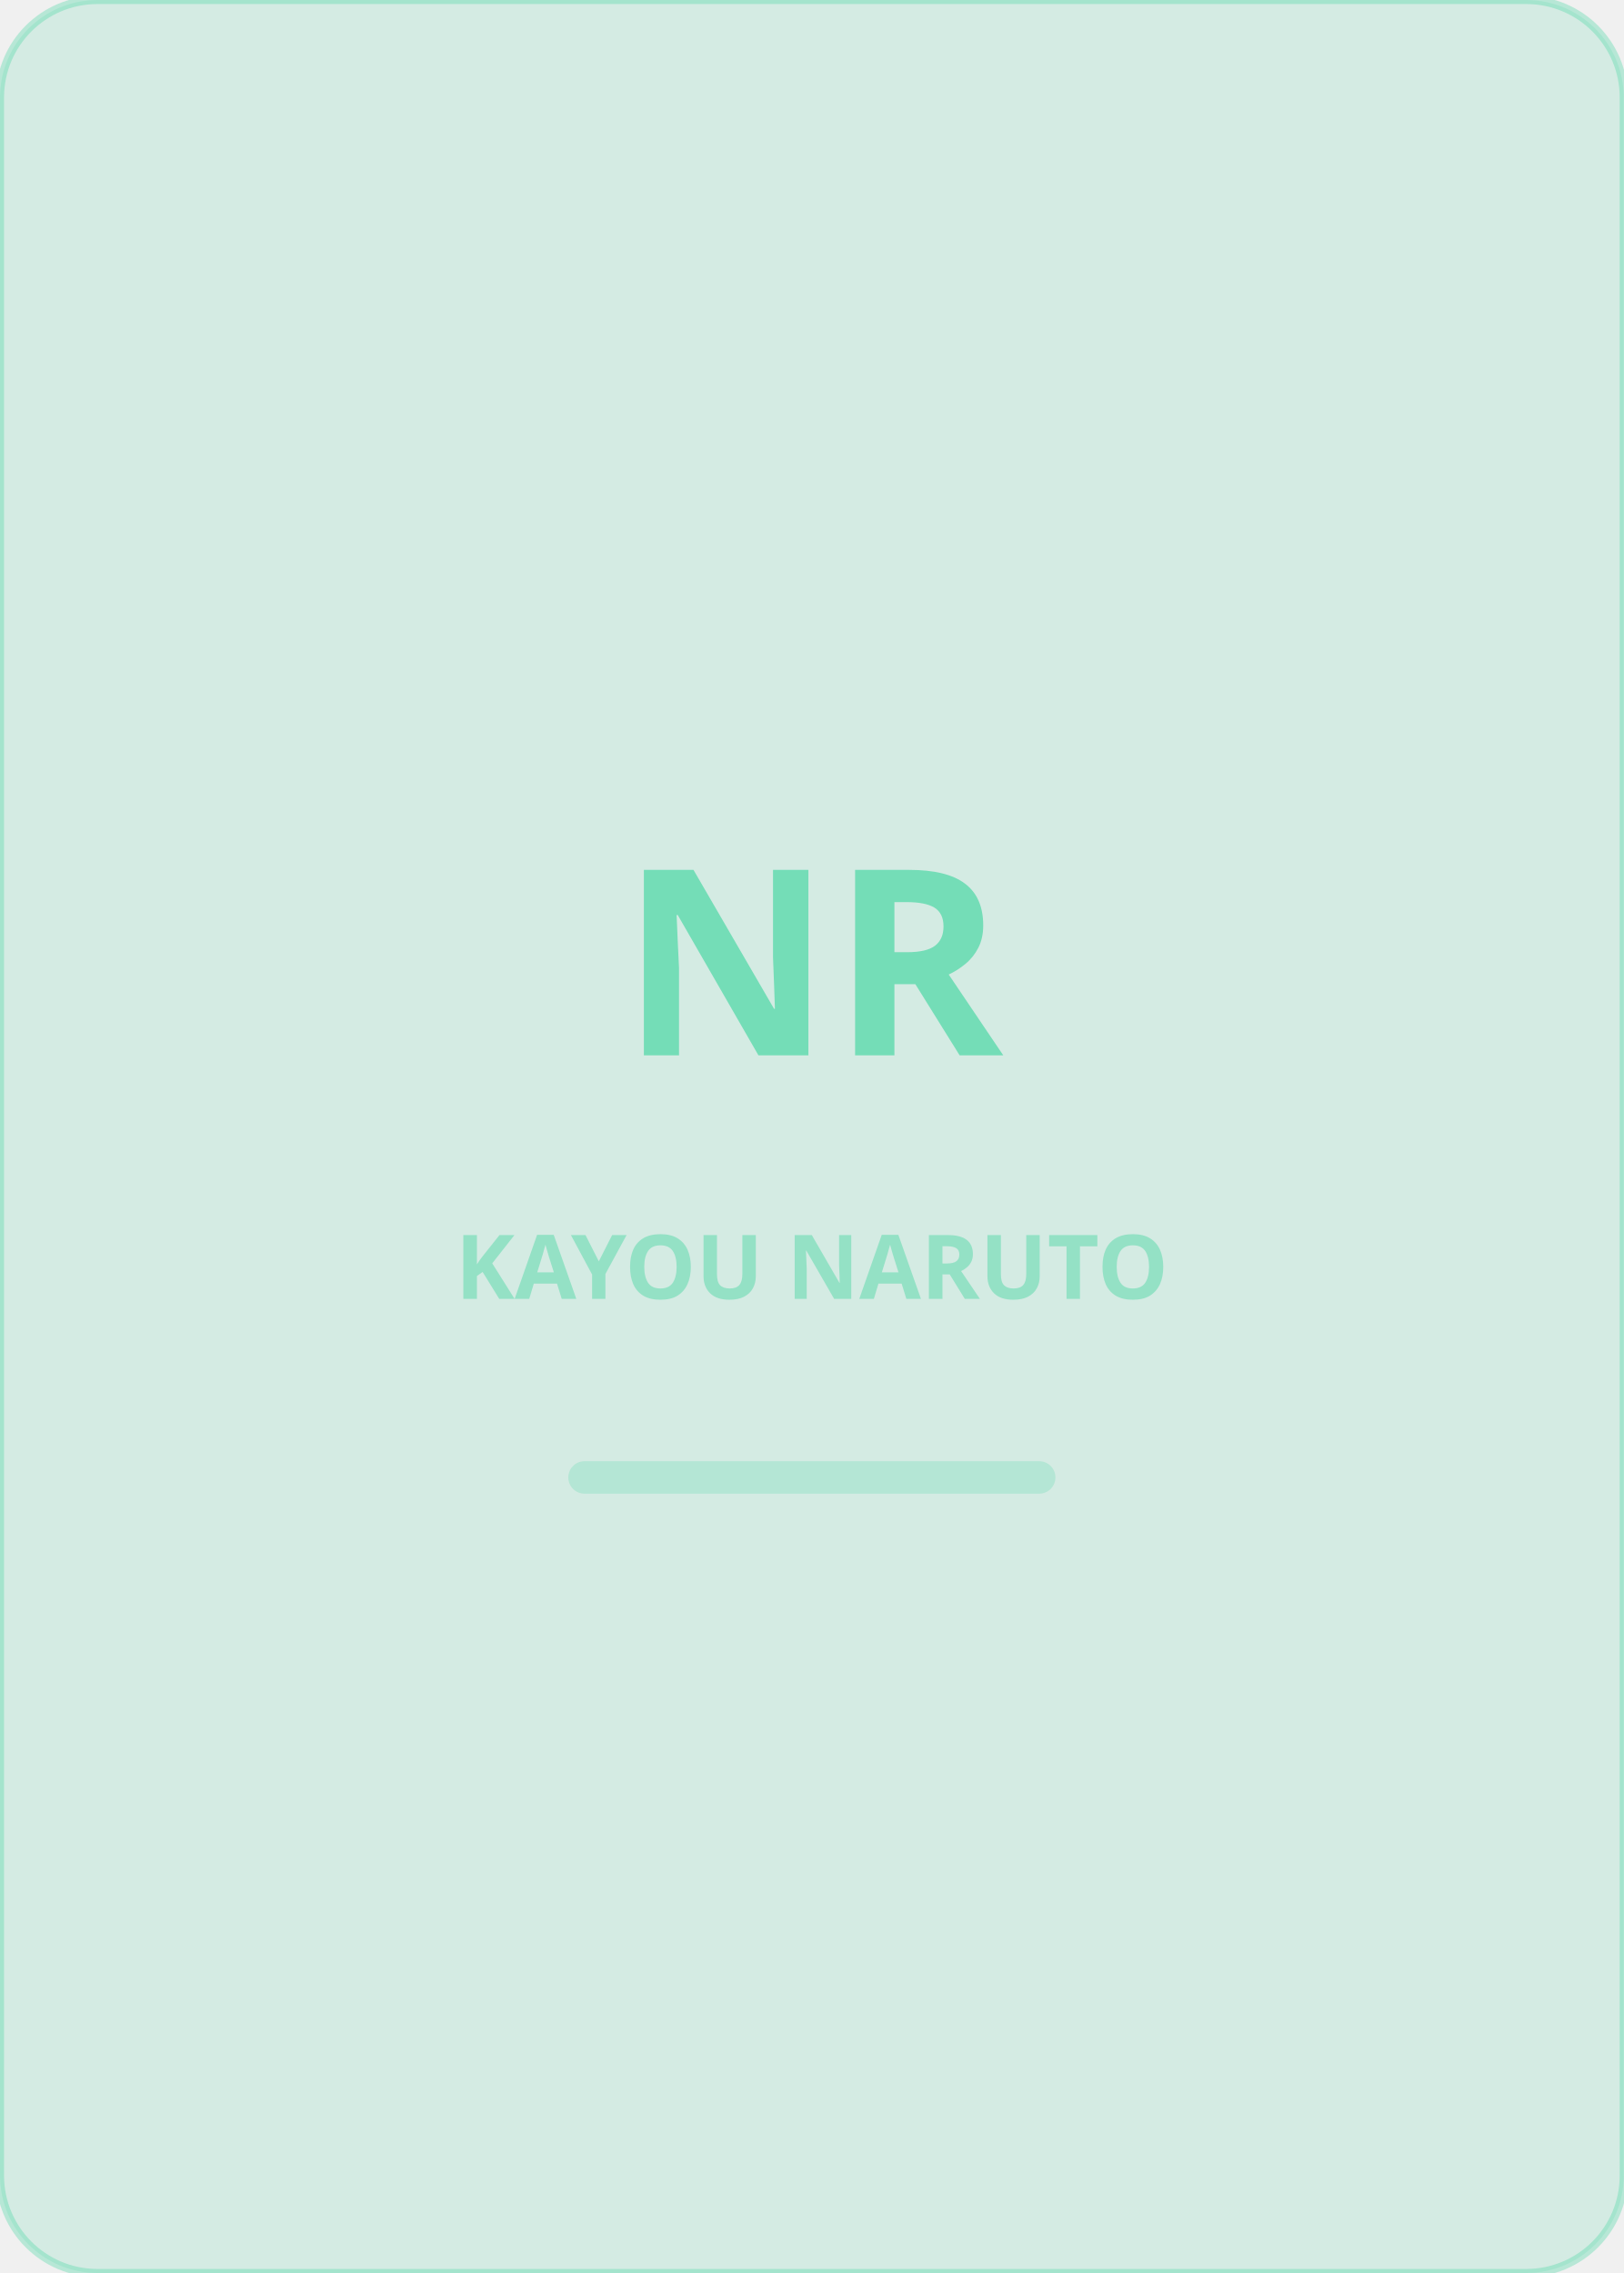
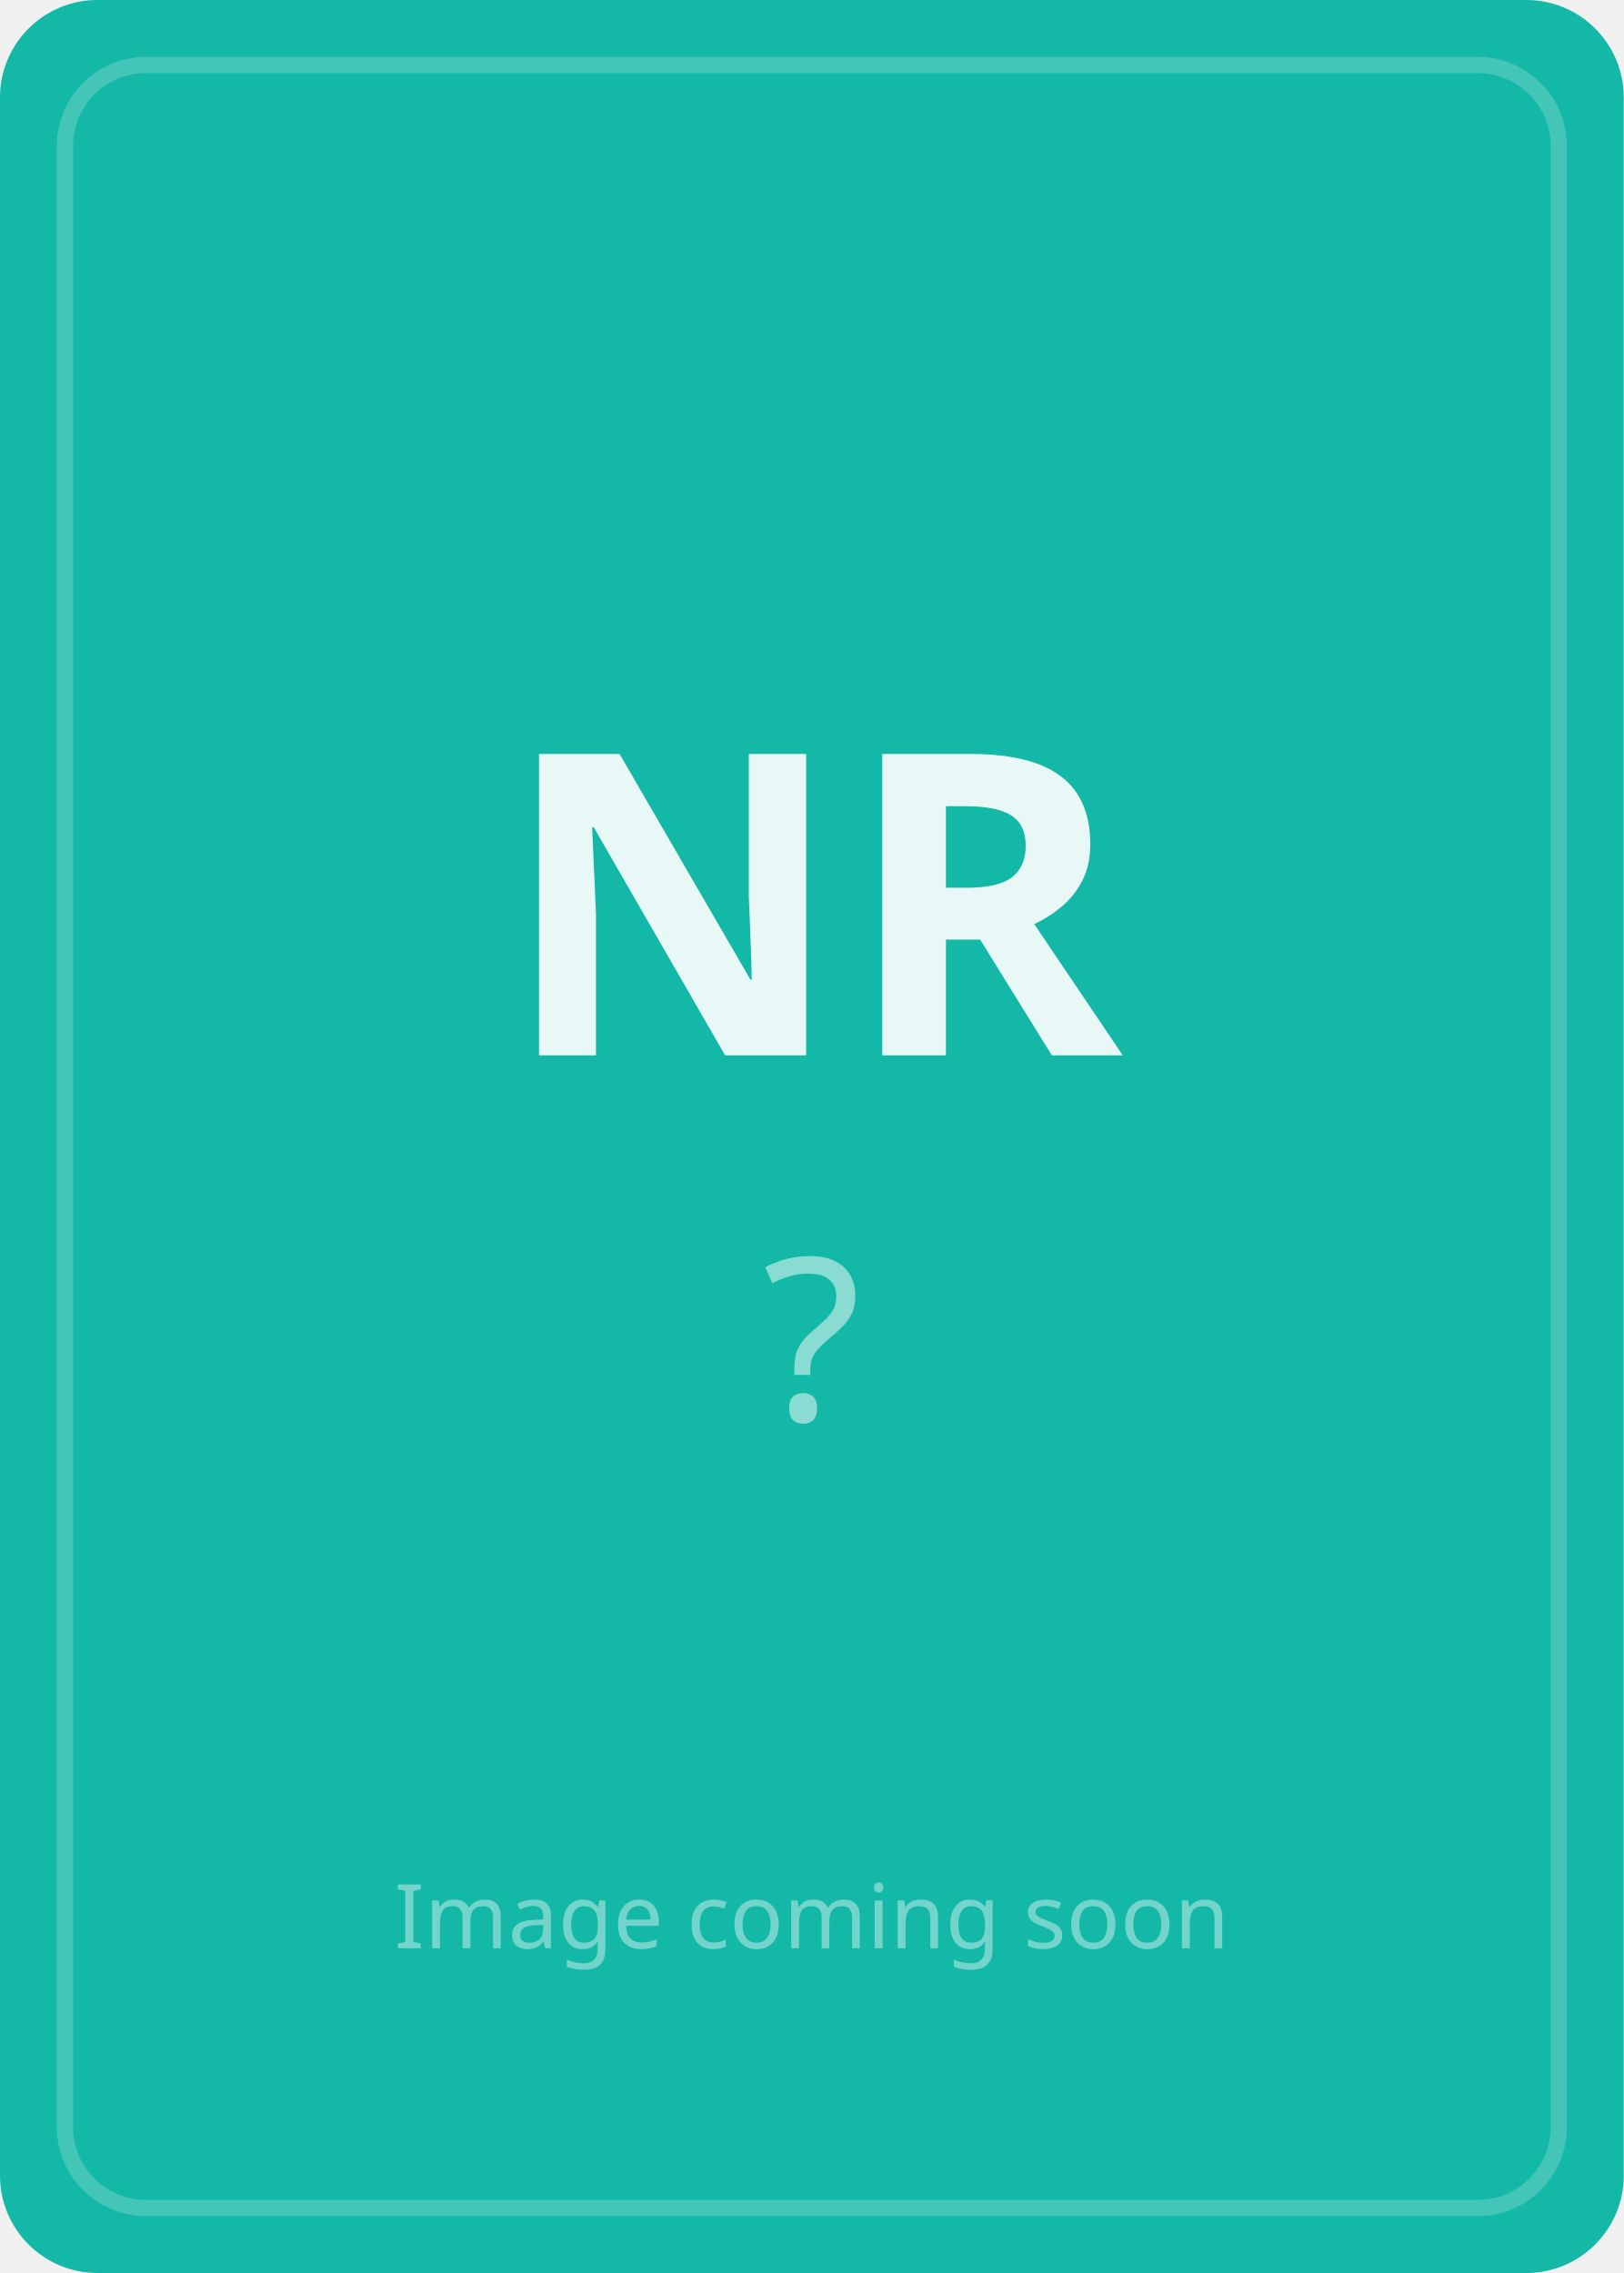
<svg xmlns="http://www.w3.org/2000/svg" width="200" height="280" viewBox="0 0 200 280">
-   <rect width="200" height="280" rx="12" fill="#34d399" opacity="0.15" />
-   <rect width="200" height="280" rx="12" fill="none" stroke="#34d399" stroke-width="1" opacity="0.3" />
-   <text x="100" y="130" text-anchor="middle" font-family="system-ui, sans-serif" font-weight="900" font-size="32" fill="#34d399" opacity="0.6">NR</text>
-   <text x="100" y="160" text-anchor="middle" font-family="system-ui, sans-serif" font-weight="600" font-size="11" fill="#34d399" opacity="0.4">KAYOU NARUTO</text>
-   <rect x="70" y="180" width="60" height="4" rx="2" fill="#34d399" opacity="0.2" />
+   <rect width="200" height="280" rx="12" fill="#14b8a6" />
+   <rect x="8" y="8" width="184" height="264" rx="10" fill="none" stroke="white" stroke-opacity="0.2" stroke-width="2" />
+   <text x="100" y="130" text-anchor="middle" font-family="Bangers, sans-serif" font-weight="bold" font-size="52" fill="white" opacity="0.9">NR</text>
+   <text x="100" y="175" text-anchor="middle" font-family="sans-serif" font-size="28" fill="white" opacity="0.5">?</text>
+   <text x="100" y="240" text-anchor="middle" font-family="sans-serif" font-size="11" fill="white" opacity="0.4">Image coming soon</text>
</svg>
